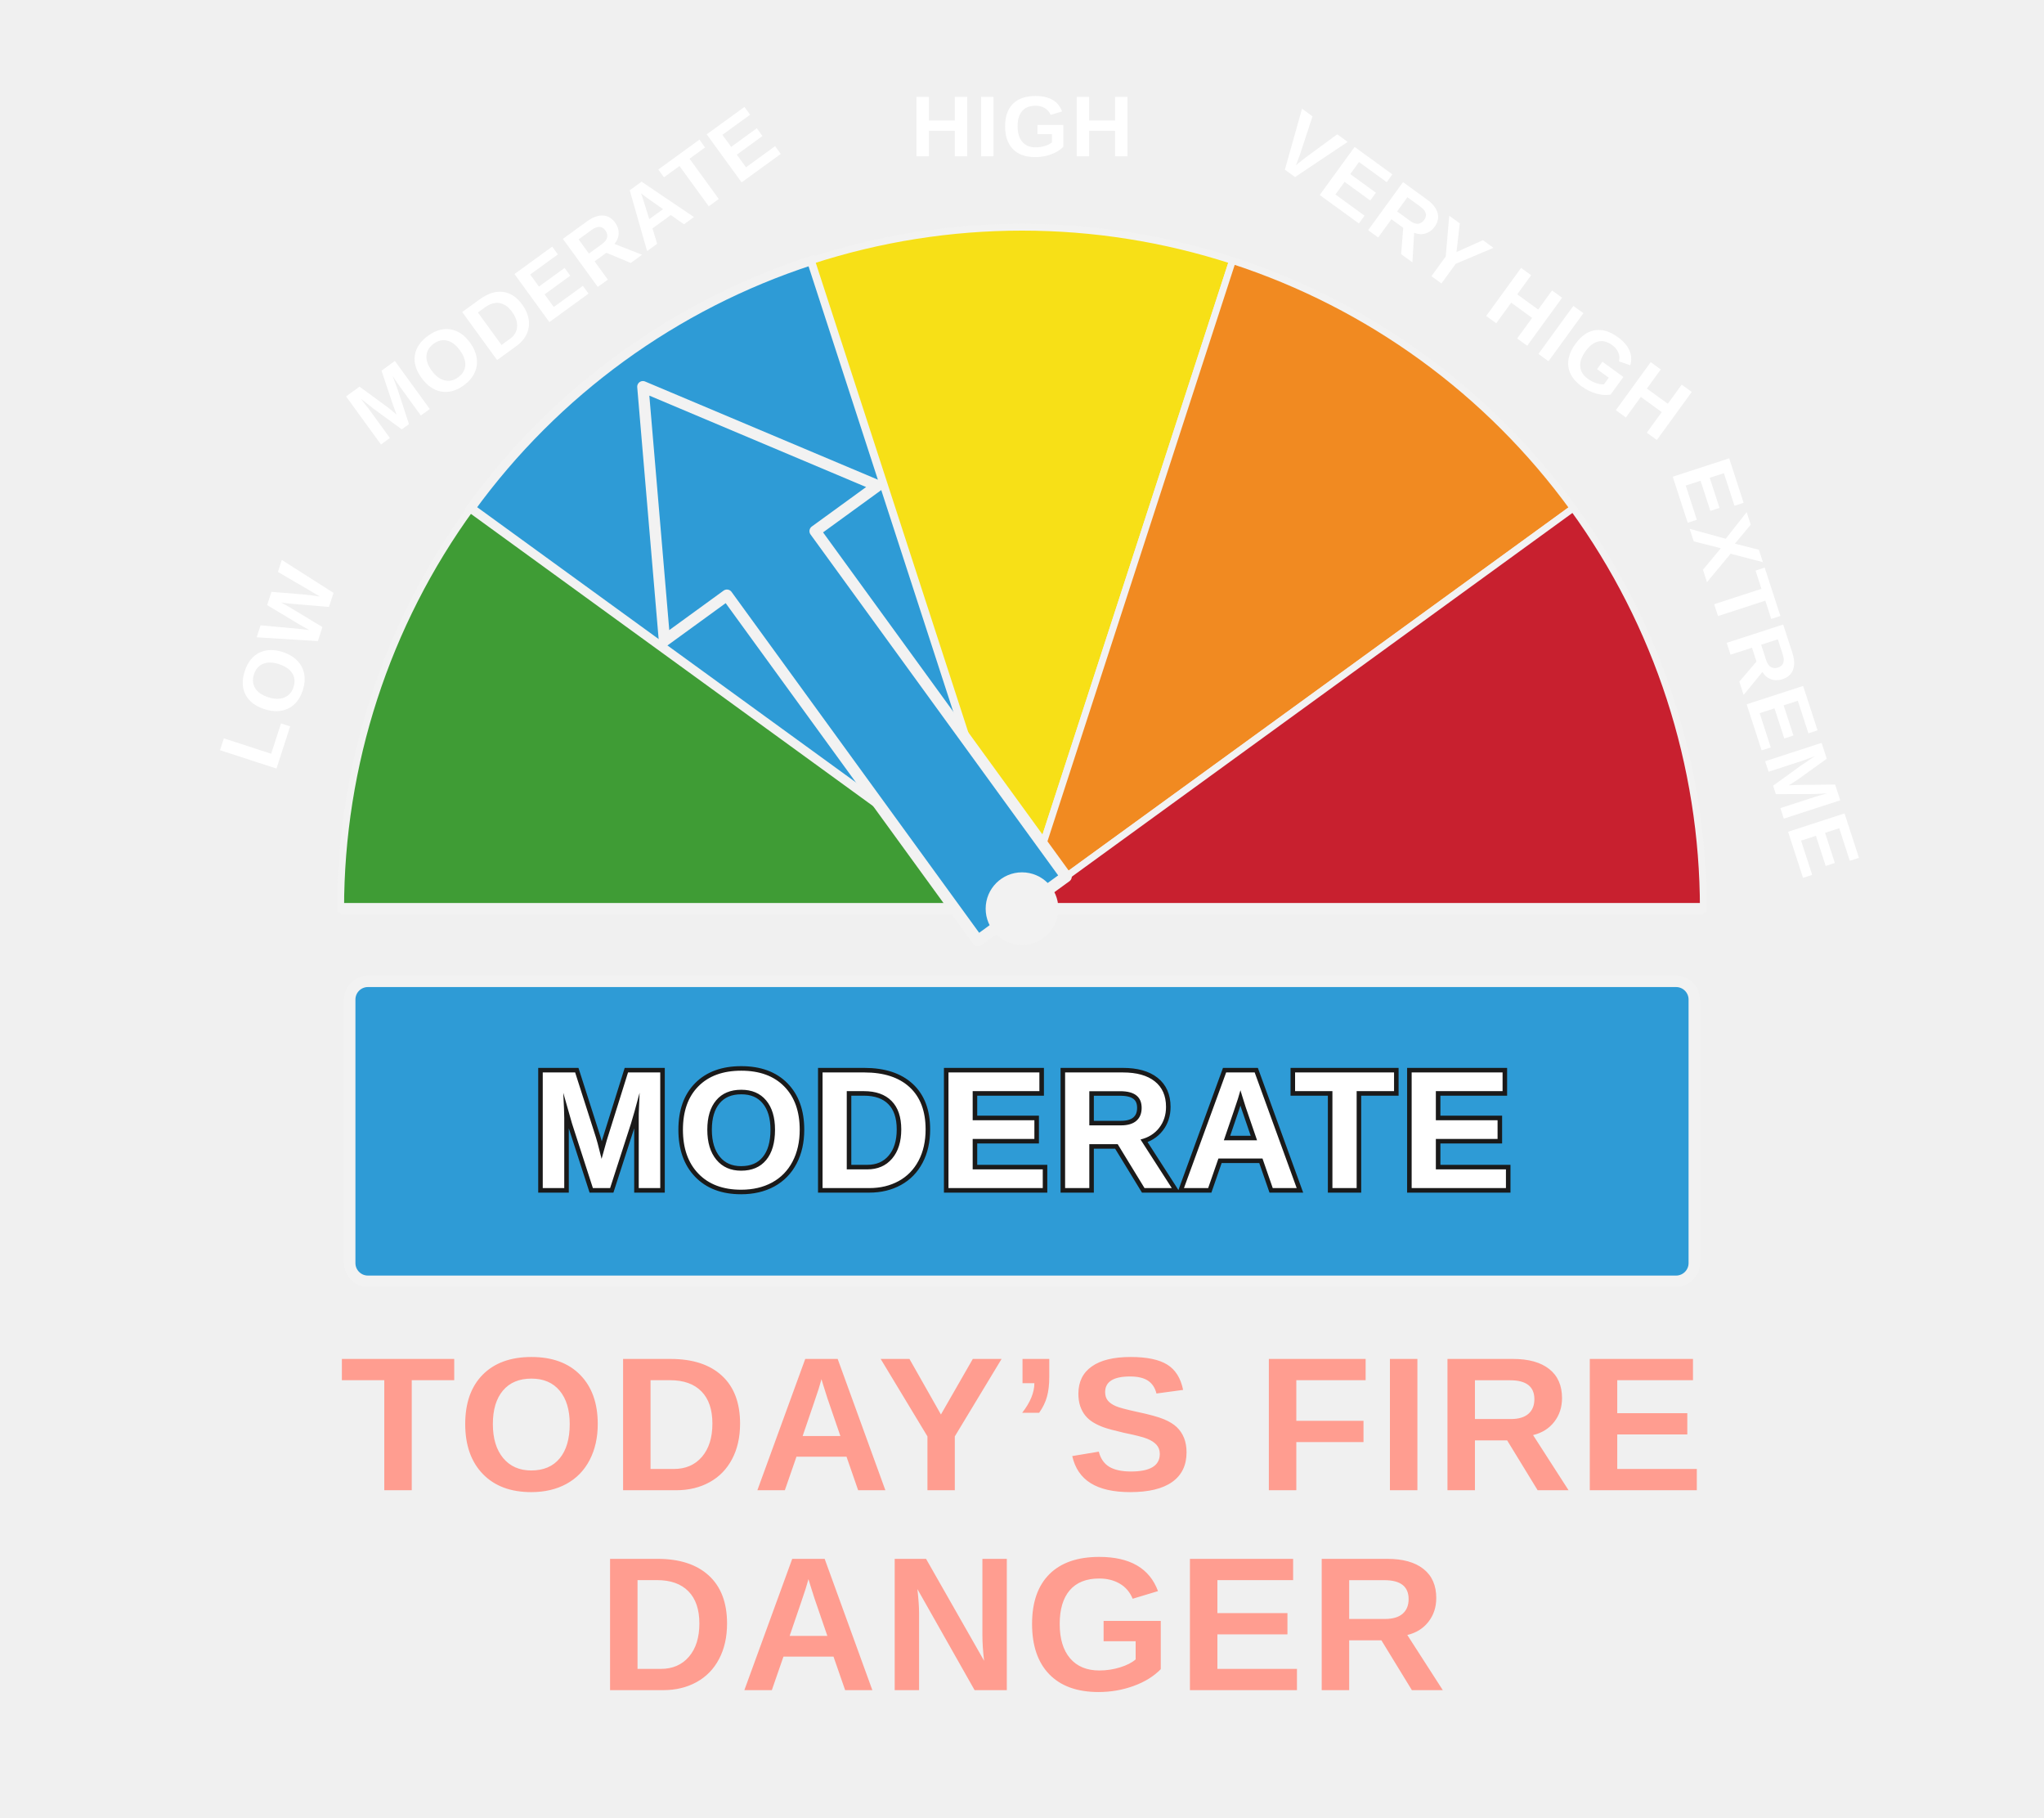
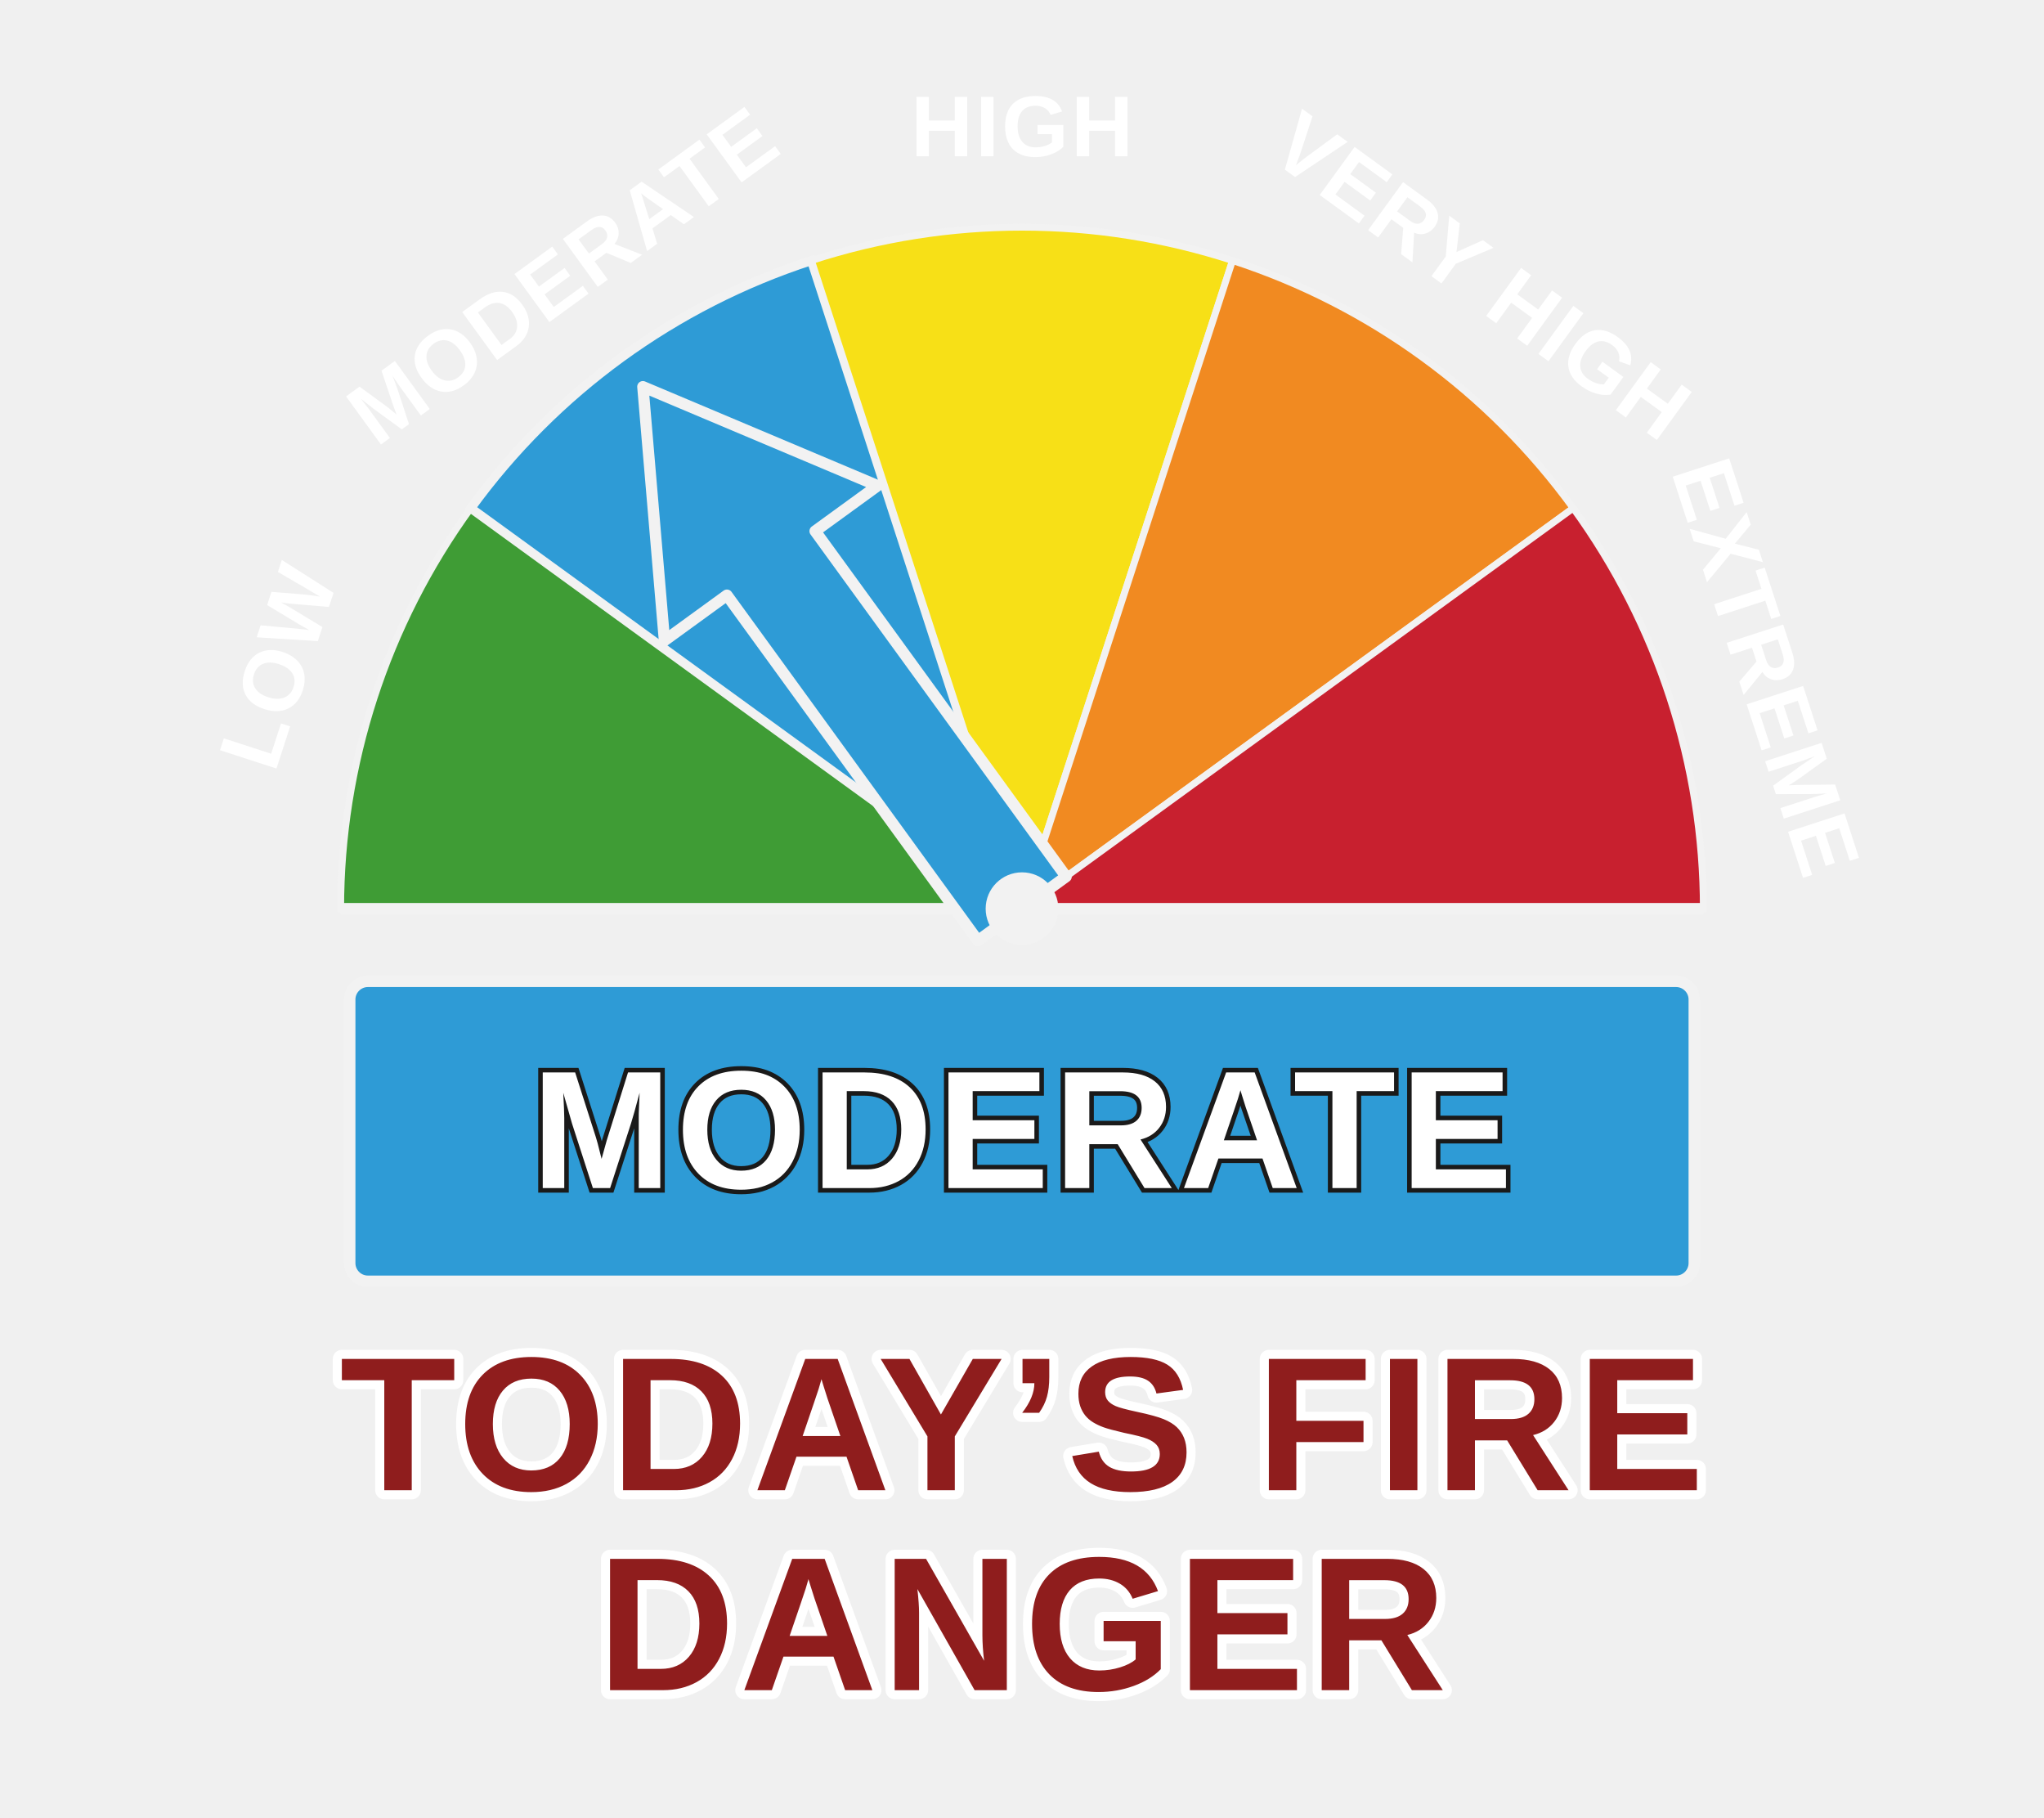
<svg xmlns="http://www.w3.org/2000/svg" viewBox="0 0 900 800" width="900" height="800" role="img" aria-labelledby="t-moderate-on-dark">
  <path d="M 450.0 400.0 L 150.0 400.0 A 300 300 0 0 1 207.3 223.7 Z" fill="#3f9c35" stroke="#f2f2f2" stroke-width="3" />
  <path d="M 450.0 400.0 L 207.3 223.7 A 300 300 0 0 1 357.3 114.7 Z" fill="#2e9bd6" stroke="#f2f2f2" stroke-width="4" />
  <path d="M 450.0 400.0 L 357.3 114.7 A 300 300 0 0 1 542.7 114.7 Z" fill="#f7e017" stroke="#f2f2f2" stroke-width="3" />
  <path d="M 450.0 400.0 L 542.7 114.7 A 300 300 0 0 1 692.7 223.7 Z" fill="#f18a21" stroke="#f2f2f2" stroke-width="3" />
  <path d="M 450.0 400.0 L 692.7 223.7 A 300 300 0 0 1 750.0 400.0 Z" fill="#c8202f" stroke="#f2f2f2" stroke-width="3" />
  <line x1="150" y1="400" x2="750" y2="400" stroke="#f2f2f2" stroke-width="5" />
  <text x="124.7" y="294.3" transform="rotate(288.0 124.7 294.3)" text-anchor="middle" dominant-baseline="middle" font-family="Oswald, 'Arial Narrow', 'Helvetica Neue', Arial, sans-serif" font-size="38" font-weight="700" fill="#ffffff" letter-spacing="1">LOW</text>
  <text x="249.0" y="123.3" transform="rotate(324.0 249.0 123.3)" text-anchor="middle" dominant-baseline="middle" font-family="Oswald, 'Arial Narrow', 'Helvetica Neue', Arial, sans-serif" font-size="38" font-weight="700" fill="#ffffff" letter-spacing="1">MODERATE</text>
  <text x="450.0" y="58.0" transform="rotate(360.0 450.0 58.0)" text-anchor="middle" dominant-baseline="middle" font-family="Oswald, 'Arial Narrow', 'Helvetica Neue', Arial, sans-serif" font-size="38" font-weight="700" fill="#ffffff" letter-spacing="1">HIGH</text>
  <text x="651.0" y="123.3" transform="rotate(396.0 651.0 123.3)" text-anchor="middle" dominant-baseline="middle" font-family="Oswald, 'Arial Narrow', 'Helvetica Neue', Arial, sans-serif" font-size="38" font-weight="700" fill="#ffffff" letter-spacing="1">VERY HIGH</text>
  <text x="775.3" y="294.3" transform="rotate(432.0 775.3 294.3)" text-anchor="middle" dominant-baseline="middle" font-family="Oswald, 'Arial Narrow', 'Helvetica Neue', Arial, sans-serif" font-size="38" font-weight="700" fill="#ffffff" letter-spacing="1">EXTREME</text>
  <g transform="rotate(-36.0 450 400)">
    <path d="M 450 116                  L 508 212                  L 474 212                  L 474 400                  L 426 400                  L 426 212                  L 392 212 Z" fill="#2e9bd6" stroke="#f2f2f2" stroke-width="5" stroke-linejoin="round" />
  </g>
  <circle cx="450" cy="400" r="16" fill="#f2f2f2" />
  <rect x="154" y="432" width="592" height="132" rx="8" fill="#2e9bd6" stroke="#f2f2f2" stroke-width="5" />
  <text x="450" y="502" text-anchor="middle" dominant-baseline="middle" font-family="Oswald, 'Arial Narrow', 'Helvetica Neue', Arial, sans-serif" font-size="74" font-weight="700" fill="#ffffff" stroke="#1a1a1a" stroke-width="4" paint-order="stroke" letter-spacing="2">MODERATE</text>
-   <text x="450" y="656" text-anchor="middle" font-family="Oswald, 'Arial Narrow', 'Helvetica Neue', Arial, sans-serif" font-size="84" font-weight="700" fill="#ff9d90" letter-spacing="2">TODAY’S FIRE</text>
-   <text x="450" y="744" text-anchor="middle" font-family="Oswald, 'Arial Narrow', 'Helvetica Neue', Arial, sans-serif" font-size="84" font-weight="700" fill="#ff9d90" letter-spacing="2">DANGER</text>
+   <text x="450" y="656" text-anchor="middle" font-family="Oswald, 'Arial Narrow', 'Helvetica Neue', Arial, sans-serif" font-size="84" font-weight="700" fill="#8f1d1d" stroke="#ffffff" stroke-width="8" stroke-linejoin="round" paint-order="stroke" letter-spacing="2">TODAY’S FIRE</text>
+   <text x="450" y="744" text-anchor="middle" font-family="Oswald, 'Arial Narrow', 'Helvetica Neue', Arial, sans-serif" font-size="84" font-weight="700" fill="#8f1d1d" stroke="#ffffff" stroke-width="8" stroke-linejoin="round" paint-order="stroke" letter-spacing="2">DANGER</text>
</svg>
